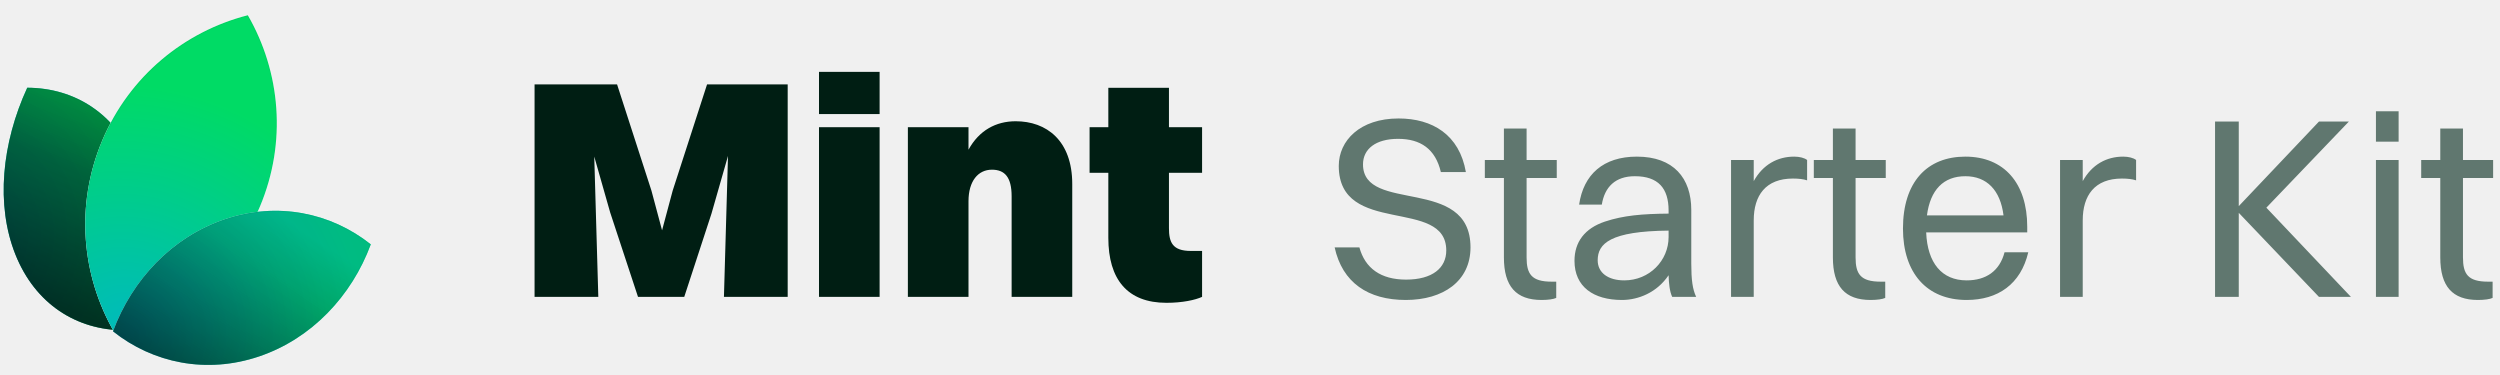
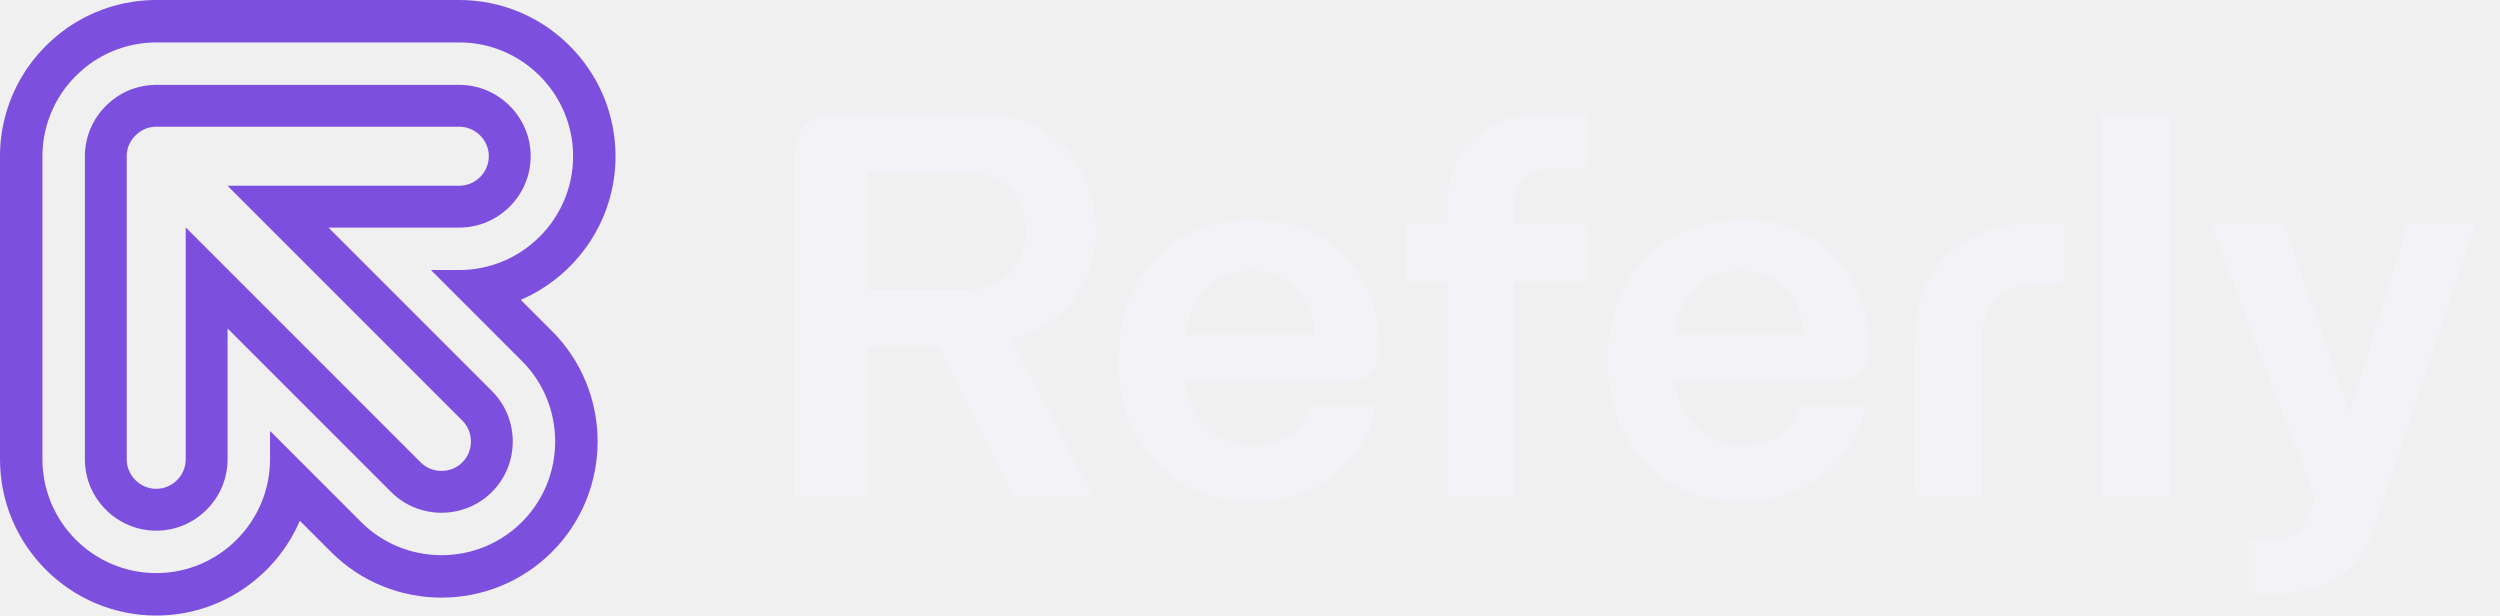
- <svg xmlns="http://www.w3.org/2000/svg" width="160" height="24" viewBox="0 0 160 24" fill="none">
-   <path d="M7.953 21.139C4.896 21.13 2.255 19.458 0.987 16.29C-0.28 13.121 0.109 9.163 1.744 5.615C4.801 5.624 7.442 7.296 8.71 10.465C9.977 13.633 9.588 17.591 7.953 21.139Z" fill="white" />
-   <path d="M7.953 21.139C4.896 21.13 2.255 19.458 0.987 16.29C-0.28 13.121 0.109 9.163 1.744 5.615C4.801 5.624 7.442 7.296 8.71 10.465C9.977 13.633 9.588 17.591 7.953 21.139Z" fill="url(#paint0_radial_115_86)" />
-   <path d="M7.953 21.139C4.896 21.13 2.255 19.458 0.987 16.29C-0.28 13.121 0.109 9.163 1.744 5.615C4.801 5.624 7.442 7.296 8.71 10.465C9.977 13.633 9.588 17.591 7.953 21.139Z" fill="black" fill-opacity="0.5" style="mix-blend-mode:hard-light" />
-   <path d="M7.953 21.139C4.896 21.13 2.255 19.458 0.987 16.29C-0.28 13.121 0.109 9.163 1.744 5.615C4.801 5.624 7.442 7.296 8.71 10.465C9.977 13.633 9.588 17.591 7.953 21.139Z" fill="url(#paint1_linear_115_86)" fill-opacity="0.5" style="mix-blend-mode:hard-light" />
-   <path d="M7.935 21.111C4.897 21.096 2.274 19.431 1.013 16.279C-0.248 13.124 0.136 9.182 1.762 5.643C4.8 5.659 7.423 7.324 8.684 10.476C9.945 13.63 9.561 17.572 7.935 21.111Z" stroke="url(#paint2_linear_115_86)" stroke-opacity="0.05" stroke-width="0.056" />
-   <path d="M7.31 21.257C11.354 20.221 14.884 17.375 16.628 13.236C18.373 9.097 17.945 4.587 15.86 0.976C11.816 2.012 8.287 4.858 6.542 8.998C4.797 13.137 5.225 17.646 7.31 21.257Z" fill="white" />
-   <path d="M7.31 21.257C11.354 20.221 14.884 17.375 16.628 13.236C18.373 9.097 17.945 4.587 15.86 0.976C11.816 2.012 8.287 4.858 6.542 8.998C4.797 13.137 5.225 17.646 7.31 21.257Z" fill="url(#paint3_radial_115_86)" />
-   <path d="M16.602 13.225C14.864 17.349 11.351 20.187 7.324 21.225C5.253 17.624 4.829 13.132 6.568 9.009C8.306 4.885 11.819 2.047 15.846 1.009C17.918 4.61 18.341 9.101 16.602 13.225Z" stroke="url(#paint4_linear_115_86)" stroke-opacity="0.05" stroke-width="0.056" />
-   <path d="M7.234 21.207C9.789 23.237 13.21 23.951 16.577 22.814C19.944 21.677 22.506 18.945 23.73 15.638C21.175 13.608 17.754 12.894 14.387 14.031C11.02 15.168 8.458 17.901 7.234 21.207Z" fill="white" />
-   <path d="M7.234 21.207C9.789 23.237 13.21 23.951 16.577 22.814C19.944 21.677 22.506 18.945 23.73 15.638C21.175 13.608 17.754 12.894 14.387 14.031C11.02 15.168 8.458 17.901 7.234 21.207Z" fill="url(#paint5_radial_115_86)" />
-   <path d="M7.234 21.207C9.789 23.237 13.21 23.951 16.577 22.814C19.944 21.677 22.506 18.945 23.73 15.638C21.175 13.608 17.754 12.894 14.387 14.031C11.02 15.168 8.458 17.901 7.234 21.207Z" fill="black" fill-opacity="0.2" style="mix-blend-mode:hard-light" />
-   <path d="M7.234 21.207C9.789 23.237 13.21 23.951 16.577 22.814C19.944 21.677 22.506 18.945 23.73 15.638C21.175 13.608 17.754 12.894 14.387 14.031C11.02 15.168 8.458 17.901 7.234 21.207Z" fill="url(#paint6_linear_115_86)" fill-opacity="0.5" style="mix-blend-mode:hard-light" />
-   <path d="M16.568 22.787C13.218 23.918 9.814 23.212 7.267 21.198C8.492 17.907 11.044 15.189 14.396 14.058C17.747 12.927 21.15 13.633 23.697 15.648C22.472 18.938 19.92 21.656 16.568 22.787Z" stroke="url(#paint7_linear_115_86)" stroke-opacity="0.05" stroke-width="0.056" />
-   <path d="M34.212 19V5.4H39.492L41.692 12.2L42.372 14.74L43.052 12.2L45.252 5.4H50.412V19H46.332L46.592 9.98L45.532 13.68L43.792 19H40.832L39.052 13.6L38.032 10.02L38.292 19H34.212ZM52.416 7.3V4.6H56.295V7.3H52.416ZM52.416 19V8.14H56.295V19H52.416ZM58.104 19V8.14H61.984V9.58C62.664 8.34 63.744 7.76 65.004 7.76C66.964 7.76 68.624 8.98 68.624 11.78V19H64.744V12.56C64.744 11.34 64.304 10.86 63.484 10.86C62.604 10.86 61.984 11.58 61.984 12.88V19H58.104ZM70.933 15.22V11.06H69.733V8.14H70.933V5.62H74.813V8.14H76.933V11.06H74.813V14.6C74.813 15.5 75.033 16.06 76.213 16.06H76.933V19C76.493 19.2 75.673 19.38 74.653 19.38C72.153 19.38 70.933 17.88 70.933 15.22Z" fill="#001E13" />
-   <path d="M87.232 10.519C87.232 13.687 94.112 11.229 94.112 15.832C94.112 17.994 92.364 19.198 89.971 19.198C87.562 19.198 85.912 18.093 85.417 15.832H87.001C87.364 17.169 88.371 17.895 89.987 17.895C91.671 17.895 92.561 17.152 92.561 16.03C92.561 12.598 85.681 15.155 85.681 10.618C85.681 9.001 87.034 7.582 89.509 7.582C91.671 7.582 93.403 8.621 93.816 11.014H92.215C91.868 9.529 90.912 8.886 89.476 8.886C88.057 8.886 87.232 9.529 87.232 10.519ZM96.25 16.476V11.393H95.029V10.239H96.25V8.226H97.702V10.239H99.632V11.393H97.702V16.476C97.702 17.532 98.015 18.026 99.302 18.026H99.599V19.066C99.434 19.148 99.071 19.198 98.659 19.198C97.025 19.198 96.25 18.323 96.25 16.476ZM102.516 13.093H101.064C101.345 11.162 102.615 10.024 104.76 10.024C107.103 10.024 108.242 11.393 108.242 13.44V16.888C108.242 17.895 108.324 18.521 108.555 19H107.021C106.856 18.654 106.806 18.142 106.79 17.614C106.047 18.72 104.859 19.198 103.803 19.198C101.988 19.198 100.767 18.357 100.767 16.69C100.767 15.486 101.427 14.611 102.714 14.182C103.902 13.786 105.107 13.687 106.79 13.671V13.473C106.79 12.053 106.13 11.278 104.628 11.278C103.374 11.278 102.698 11.971 102.516 13.093ZM102.252 16.657C102.252 17.465 102.929 17.944 103.952 17.944C105.569 17.944 106.79 16.674 106.79 15.172V14.759C103.061 14.793 102.252 15.585 102.252 16.657ZM110.787 19V10.239H112.239V11.591C112.833 10.519 113.774 10.024 114.83 10.024C115.176 10.024 115.49 10.107 115.655 10.239V11.542C115.407 11.46 115.094 11.427 114.747 11.427C112.998 11.427 112.239 12.515 112.239 14.1V19H110.787ZM117.305 16.476V11.393H116.084V10.239H117.305V8.226H118.757V10.239H120.688V11.393H118.757V16.476C118.757 17.532 119.071 18.026 120.358 18.026H120.655V19.066C120.49 19.148 120.127 19.198 119.714 19.198C118.081 19.198 117.305 18.323 117.305 16.476ZM129.809 16.145C129.33 18.192 127.862 19.198 125.865 19.198C123.324 19.198 121.79 17.482 121.79 14.627C121.79 11.658 123.324 10.024 125.783 10.024C128.258 10.024 129.743 11.723 129.743 14.512V14.875H123.275C123.357 16.838 124.281 17.944 125.865 17.944C127.103 17.944 127.977 17.35 128.291 16.145H129.809ZM125.783 11.278C124.38 11.278 123.539 12.152 123.324 13.786H128.225C128.027 12.169 127.152 11.278 125.783 11.278ZM131.843 19V10.239H133.295V11.591C133.889 10.519 134.829 10.024 135.885 10.024C136.232 10.024 136.545 10.107 136.71 10.239V11.542C136.463 11.46 136.149 11.427 135.803 11.427C134.054 11.427 133.295 12.515 133.295 14.1V19H131.843ZM141.763 19V7.78H143.281V13.192L148.413 7.78H150.327L145.047 13.291L150.459 19H148.413L143.281 13.621V19H141.763ZM152.06 9.067V7.12H153.512V9.067H152.06ZM152.06 19V10.239H153.512V19H152.06ZM156.178 16.476V11.393H154.957V10.239H156.178V8.226H157.63V10.239H159.56V11.393H157.63V16.476C157.63 17.532 157.943 18.026 159.23 18.026H159.527V19.066C159.362 19.148 158.999 19.198 158.587 19.198C156.953 19.198 156.178 18.323 156.178 16.476Z" fill="#002719" fill-opacity="0.6" />
+ <svg xmlns="http://www.w3.org/2000/svg" width="4159" height="1024" viewBox="0 0 4159 1024" fill="none">
+   <g clip-path="url(#clip0_147_282)">
+     <path fill-rule="evenodd" clip-rule="evenodd" d="M256.09 70.64C256.09 70.64 256.13 70.64 256.15 70.64H256.62C257.7 70.61 258.79 70.6 259.88 70.6H764.11C868.36 70.6 953.41 155.65 953.41 259.9C953.41 364.15 868.36 449.2 764.11 449.2H716.9L868.32 600.61C942.04 674.33 942.03 794.61 868.32 868.32C794.6 942.03 674.33 942.03 600.62 868.32L449.2 716.91V764.12C449.2 868.37 364.15 953.42 259.9 953.42C155.65 953.42 70.6 868.37 70.6 764.12V260.08C70.6 258.99 70.61 257.89 70.63 256.87C70.63 256.89 70.63 256.83 70.63 256.77C70.67 254.15 70.77 251.53 70.92 248.91C70.96 248.17 71.01 247.42 71.06 246.68C71.16 245.24 71.28 243.8 71.41 242.36C71.57 240.64 71.75 238.94 71.96 237.23L72.03 236.7C72.16 235.62 72.31 234.55 72.45 233.47C73.14 228.52 74.03 223.6 75.14 218.72L75.18 218.56C75.18 218.56 75.2 218.48 75.21 218.44C76.36 213.25 77.75 208.12 79.37 203.06L79.62 202.27C80.39 199.88 81.2 197.5 82.07 195.14C82.22 194.74 82.36 194.34 82.51 193.95C83.08 192.42 83.68 190.9 84.29 189.39L84.58 188.68C86.19 184.7 87.96 180.78 89.86 176.93L90.38 175.88C92.43 171.74 94.63 167.69 97 163.72L97.57 162.77C99.48 159.56 101.5 156.42 103.62 153.34L104.21 152.49C105.92 150 107.7 147.56 109.5 145.21C109.62 145.05 109.78 144.85 109.93 144.65C114.28 139 118.95 133.61 123.97 128.54C125.76 126.68 127.6 124.87 129.47 123.09C131.45 121.2 133.47 119.35 135.53 117.55C140.85 112.79 146.46 108.38 152.33 104.31L152.54 104.16C154.39 102.88 156.26 101.64 158.15 100.43C159.55 99.54 160.95 98.66 162.37 97.8C164.82 96.32 167.31 94.9 169.84 93.54L170.51 93.17C171.92 92.4 173.33 91.66 174.76 90.93C176.13 90.23 177.51 89.56 178.91 88.89C181.04 87.88 183.18 86.91 185.35 85.98L186.2 85.62C189.04 84.41 191.91 83.27 194.8 82.2C197.73 81.12 200.68 80.11 203.66 79.19L204.57 78.91C207.39 78.04 210.23 77.23 213.09 76.5C215.75 75.82 218.43 75.19 221.12 74.63C224.89 73.84 228.69 73.16 232.5 72.6C234.58 72.3 236.67 72.03 238.76 71.79L239.72 71.68C245.17 71.08 250.65 70.72 256.13 70.63M254.64 0.05C254.7 0.05 254.76 0.05 254.83 0.05H255.3C256.82 0.01 258.35 0 259.87 0H764.1C907.31 0 1023.99 116.68 1023.99 259.9C1023.99 366.84 958.93 458.99 866.34 498.81L918.23 550.69C1019.5 651.96 1019.49 816.97 918.23 918.24C816.96 1019.5 651.96 1019.5 550.69 918.24L498.81 866.36C458.99 958.95 366.84 1024.01 259.9 1024.01C116.68 1024 0 907.32 0 764.1V260.06C0 258.59 0.01 257.11 0.04 255.64C0.09 252 0.23 248.36 0.45 244.72C0.51 243.73 0.57 242.73 0.64 241.74C0.78 239.77 0.94 237.81 1.12 235.85C1.34 233.44 1.6 231.03 1.9 228.62L1.97 228.09C2.15 226.65 2.34 225.22 2.53 223.79C3.49 216.85 4.75 209.95 6.3 203.11L6.34 202.95C6.34 202.95 6.34 202.91 6.35 202.9C7.96 195.7 9.88 188.57 12.13 181.55L12.38 180.76C13.45 177.42 14.59 174.1 15.8 170.81C16 170.27 16.2 169.73 16.4 169.18C17.19 167.06 18.02 164.95 18.87 162.85L19.16 162.14C21.43 156.55 23.9 151.04 26.58 145.63L27.1 144.58C29.97 138.77 33.08 133.07 36.4 127.5L36.97 126.55C39.66 122.05 42.49 117.63 45.47 113.31L46.05 112.46C48.43 109 50.9 105.6 53.45 102.27C53.62 102.04 53.8 101.81 53.98 101.58C60.07 93.66 66.65 86.12 73.66 79C75.99 76.63 78.34 74.28 80.74 71.99C83.33 69.52 85.98 67.11 88.66 64.73C96.1 58.12 103.92 51.94 112.1 46.27L112.31 46.12C114.85 44.36 117.43 42.65 120.04 40.98C121.95 39.75 123.87 38.55 125.81 37.38C129.2 35.33 132.65 33.37 136.13 31.48L136.8 31.11C138.77 30.04 140.76 29 142.76 27.98C144.66 27.01 146.58 26.07 148.51 25.15C151.49 23.73 154.5 22.37 157.54 21.07L158.39 20.71C162.34 19.02 166.33 17.44 170.37 15.95C174.45 14.45 178.57 13.04 182.73 11.75L183.64 11.47C187.57 10.25 191.53 9.14 195.51 8.11C199.19 7.16 202.89 6.3 206.61 5.53C211.82 4.44 217.06 3.5 222.33 2.73C225.21 2.31 228.09 1.94 230.99 1.62L231.95 1.52C239.5 0.68 247.08 0.19 254.68 0.06L254.64 0.05Z" fill="#7D4FDF" />
+     <path fill-rule="evenodd" clip-rule="evenodd" d="M233.83 218.45C234.18 218.22 234.54 218 234.9 217.78C235.43 217.46 235.95 217.16 236.49 216.87L237.38 216.39C237.68 216.23 237.93 216.1 238.23 215.94C238.55 215.78 238.86 215.62 239.18 215.47C239.61 215.26 240.02 215.08 240.49 214.88L241.34 214.52C242 214.24 242.63 213.99 243.26 213.76C243.9 213.52 244.48 213.32 245.16 213.11L246.07 212.83C246.72 212.63 247.33 212.45 247.94 212.3C248.59 212.13 249.21 211.99 249.84 211.86H249.89C250.86 211.63 251.78 211.47 252.7 211.34C253.19 211.26 253.64 211.21 254.15 211.15L255.11 211.04C256.31 210.91 257.43 210.84 258.55 210.82C258.62 210.82 258.69 210.82 258.77 210.82H259.24C259.46 210.81 259.65 210.81 259.88 210.81H764.11C790.97 210.81 813.19 233.03 813.19 259.89C813.19 286.75 790.97 308.97 764.11 308.97H378.39L769.17 699.75C788.16 718.74 788.16 750.17 769.17 769.16C750.18 788.15 718.75 788.15 699.76 769.16L308.98 378.39V764.11C308.98 790.97 286.76 813.19 259.9 813.19C233.04 813.19 210.82 790.97 210.82 764.11V260.07C210.82 259.82 210.82 259.61 210.82 259.37C210.82 259.19 210.82 259.02 210.82 258.85C210.82 258.27 210.85 257.78 210.88 257.26C210.89 257.02 210.91 256.72 210.93 256.41C210.95 256.04 210.98 255.66 211.02 255.29C211.05 254.94 211.08 254.65 211.13 254.3L211.2 253.77C211.24 253.41 211.29 253.04 211.35 252.68C211.48 251.7 211.66 250.74 211.9 249.7L211.94 249.54C211.99 249.33 212.04 249.13 212.08 248.92C212.32 247.8 212.58 246.85 212.93 245.76L213.18 244.97C213.35 244.42 213.54 243.9 213.72 243.39C213.75 243.3 213.79 243.2 213.83 243.1C213.96 242.75 214.1 242.4 214.24 242.05L214.53 241.34C214.86 240.52 215.17 239.83 215.56 239.04L216.08 237.99C216.5 237.14 216.89 236.42 217.38 235.61L217.95 234.66C218.35 234 218.7 233.45 219.14 232.81L219.73 231.96C220.1 231.42 220.43 230.97 220.81 230.47C220.89 230.36 220.98 230.25 221.06 230.14C221.97 228.95 222.81 228 223.87 226.93L224.49 226.3C225.05 225.7 225.62 225.14 226.24 224.55C226.93 223.87 227.6 223.28 228.31 222.69L228.41 222.6C229.67 221.43 230.81 220.51 232.22 219.53L232.43 219.38C232.91 219.05 233.36 218.75 233.82 218.46L233.86 218.43L233.83 218.45ZM196.23 159.86C197.11 159.3 197.99 158.75 198.88 158.2C200.39 157.29 201.93 156.41 203.49 155.57L204.16 155.2C205 154.74 205.85 154.3 206.71 153.86C207.55 153.43 208.39 153.02 209.24 152.62C210.52 152.02 211.8 151.43 213.1 150.88L213.95 150.52C215.68 149.78 217.42 149.09 219.19 148.44C220.96 147.79 222.74 147.18 224.54 146.62L225.45 146.34C227.16 145.81 228.89 145.32 230.62 144.88C232.27 144.46 233.93 144.07 235.6 143.72C237.93 143.23 240.28 142.8 242.64 142.46C243.92 142.27 245.21 142.1 246.5 141.96L247.46 141.86C250.75 141.5 254.05 141.28 257.36 141.23C257.4 141.23 257.44 141.23 257.48 141.23H257.95C258.6 141.21 259.24 141.2 259.89 141.2H764.12C829.4 141.2 882.82 194.62 882.82 259.9C882.82 325.18 829.4 378.6 764.12 378.6H546.47L818.4 650.53C864.56 696.69 864.56 772.24 818.4 818.4C772.24 864.56 696.7 864.55 650.54 818.4L378.61 546.47V764.12C378.61 829.4 325.19 882.82 259.91 882.82C194.63 882.82 141.21 829.4 141.21 764.12V260.08C141.21 259.4 141.21 258.73 141.23 258.09C141.23 258.03 141.23 257.92 141.23 257.82C141.25 256.24 141.31 254.66 141.41 253.12C141.44 252.63 141.47 252.11 141.51 251.6C141.57 250.69 141.65 249.79 141.73 248.88C141.83 247.86 141.94 246.85 142.06 245.84L142.13 245.31C142.22 244.59 142.32 243.87 142.42 243.15C142.83 240.19 143.37 237.25 144.03 234.33L144.07 234.17C144.09 234.08 144.11 233.98 144.13 233.89C144.82 230.74 145.66 227.64 146.64 224.57L146.89 223.78C147.36 222.31 147.87 220.84 148.37 219.46C148.45 219.25 148.55 218.97 148.65 218.69C149 217.76 149.36 216.83 149.74 215.91L150.03 215.2C150.99 212.83 152.04 210.5 153.17 208.21L153.69 207.16C154.91 204.69 156.22 202.29 157.63 199.92L158.2 198.97C159.34 197.06 160.54 195.19 161.8 193.36L162.39 192.51C163.41 191.02 164.48 189.55 165.58 188.12C165.68 187.98 165.79 187.84 165.9 187.7C168.54 184.27 171.36 181.04 174.4 177.97L174.46 177.91C175.68 176.63 176.93 175.39 178.21 174.18C179.53 172.91 180.88 171.68 182.26 170.48C185.52 167.54 188.94 164.84 192.56 162.33L192.77 162.18C193.92 161.38 195.08 160.61 196.26 159.86H196.23Z" fill="#7D4FDF" />
+   </g>
+   <path d="M1321.4 819V262.2C1321.4 214.2 1346.2 188.6 1395 188.6H1625.4C1741.4 188.6 1823 266.2 1823 384.6C1823 479.8 1763 543.8 1682.2 564.6L1815.8 818.2C1819 823 1815.8 827 1810.2 827H1692.6C1687.8 827 1685.4 825.4 1683 819.8L1561.4 577.4H1443.8V819C1443.8 825.4 1442.2 827 1435.8 827H1328.6C1323 827 1321.4 825.4 1321.4 819ZM1443.8 482.2H1607C1671 482.2 1706.2 441.4 1706.2 384.6C1706.2 328.6 1671 286.2 1610.2 286.2H1443.8V482.2ZM2186.32 675.8H2279.12C2285.52 675.8 2287.12 677.4 2287.12 683.8C2287.12 707 2240.72 834.2 2083.12 834.2C1950.32 834.2 1860.72 741.4 1860.72 598.2C1860.72 458.2 1952.72 365.4 2081.52 365.4C2223.92 365.4 2295.12 467 2295.12 579C2295.12 618.2 2273.52 633.4 2237.52 633.4H1971.12C1979.12 695 2020.72 740.6 2083.92 740.6C2130.32 740.6 2164.72 719.8 2176.72 683.8C2179.12 677.4 2180.72 675.8 2186.32 675.8ZM1971.92 556.6H2186.32C2184.72 499.8 2148.72 450.2 2079.92 450.2C2021.52 450.2 1979.12 493.4 1971.92 556.6ZM2408.14 819.8V468.6H2346.54C2340.14 468.6 2338.54 467 2338.54 460.6V379.8C2338.54 373.4 2340.14 371.8 2346.54 371.8H2408.14V339C2408.14 247 2472.14 188.6 2568.94 188.6H2633.74C2639.34 188.6 2641.74 190.2 2641.74 196.6V272.6C2641.74 279 2639.34 280.6 2633.74 280.6H2578.54C2544.94 280.6 2518.54 300.6 2518.54 341.4V371.8H2633.74C2639.34 371.8 2641.74 373.4 2641.74 379.8V460.6C2641.74 467 2639.34 468.6 2633.74 468.6H2518.54V819.8C2518.54 825.4 2516.94 827 2510.54 827H2416.14C2409.74 827 2408.14 825.4 2408.14 819.8ZM3000.38 675.8H3093.18C3099.58 675.8 3101.18 677.4 3101.18 683.8C3101.18 707 3054.78 834.2 2897.18 834.2C2764.38 834.2 2674.78 741.4 2674.78 598.2C2674.78 458.2 2766.78 365.4 2895.58 365.4C3037.98 365.4 3109.18 467 3109.18 579C3109.18 618.2 3087.58 633.4 3051.58 633.4H2785.18C2793.18 695 2834.78 740.6 2897.98 740.6C2944.38 740.6 2978.78 719.8 2990.78 683.8C2993.18 677.4 2994.78 675.8 3000.38 675.8ZM2785.98 556.6H3000.38C2998.78 499.8 2962.78 450.2 2893.98 450.2C2835.58 450.2 2793.18 493.4 2785.98 556.6ZM3186.02 819V565.4C3186.02 443 3267.62 371.8 3381.22 371.8H3426.82C3432.42 371.8 3434.02 373.4 3434.02 379.8V463.8C3434.02 470.2 3432.42 471.8 3426.82 471.8H3389.22C3334.02 471.8 3296.42 505.4 3296.42 567.8V819C3296.42 825.4 3294.82 827 3289.22 827H3193.22C3187.62 827 3186.02 825.4 3186.02 819ZM3496.18 819V196.6C3496.18 190.2 3497.78 188.6 3503.38 188.6H3600.98C3606.58 188.6 3608.98 190.2 3608.98 196.6V819C3608.98 825.4 3606.58 827 3600.98 827H3503.38C3497.78 827 3496.18 825.4 3496.18 819ZM3740.9 979V904.6C3740.9 898.2 3742.5 896.6 3748.1 896.6H3782.5C3812.1 896.6 3831.3 884.6 3840.1 858.2L3850.5 827L3680.9 380.6C3678.5 375 3680.9 371.8 3687.3 371.8H3792.9C3798.5 371.8 3800.1 374.2 3802.5 379.8L3908.9 685.4L4003.3 379.8C4004.9 374.2 4007.3 371.8 4012.9 371.8H4108.9C4115.3 371.8 4116.9 375 4115.3 380.6L3956.1 859.8C3932.1 941.4 3883.3 987 3788.9 987H3748.1C3742.5 987 3740.9 985.4 3740.9 979Z" fill="#F3F2F7" />
  <defs>
-     <radialGradient id="paint0_radial_115_86" cx="0" cy="0" r="1" gradientUnits="userSpaceOnUse" gradientTransform="translate(-3.00503 15.023) rotate(-10.029) scale(17.9572 17.784)">
-       <stop stop-color="#00B0BB" />
-       <stop offset="1" stop-color="#00DB65" />
-     </radialGradient>
-     <linearGradient id="paint1_linear_115_86" x1="7.39" y1="4.813" x2="1.63" y2="18.689" gradientUnits="userSpaceOnUse">
-       <stop stop-color="#18E299" />
-       <stop offset="1" />
-     </linearGradient>
-     <linearGradient id="paint2_linear_115_86" x1="7.948" y1="8.016" x2="1.761" y2="18.746" gradientUnits="userSpaceOnUse">
-       <stop />
-       <stop offset="1" stop-opacity="0" />
-     </linearGradient>
-     <radialGradient id="paint3_radial_115_86" cx="0" cy="0" r="1" gradientUnits="userSpaceOnUse" gradientTransform="translate(8.11404 20.8822) rotate(-75.7542) scale(21.6246 23.7772)">
-       <stop stop-color="#00BBBB" />
-       <stop offset="0.713" stop-color="#00DB65" />
-     </radialGradient>
-     <linearGradient id="paint4_linear_115_86" x1="7.602" y1="5.871" x2="15.556" y2="16.372" gradientUnits="userSpaceOnUse">
-       <stop />
-       <stop offset="1" stop-opacity="0" />
-     </linearGradient>
-     <radialGradient id="paint5_radial_115_86" cx="0" cy="0" r="1" gradientUnits="userSpaceOnUse" gradientTransform="translate(7.84537 21.5181) rotate(-20.3525) scale(18.5603 17.32)">
-       <stop stop-color="#00B0BB" />
-       <stop offset="1" stop-color="#00DB65" />
-     </radialGradient>
-     <linearGradient id="paint6_linear_115_86" x1="16.808" y1="13.007" x2="10.041" y2="22.994" gradientUnits="userSpaceOnUse">
-       <stop stop-color="#00B1BC" />
-       <stop offset="1" />
-     </linearGradient>
-     <linearGradient id="paint7_linear_115_86" x1="16.808" y1="13.007" x2="14.169" y2="23.841" gradientUnits="userSpaceOnUse">
-       <stop />
-       <stop offset="1" stop-opacity="0" />
-     </linearGradient>
+     <clipPath id="clip0_147_282">
+       <rect width="1024" height="1024" fill="white" />
+     </clipPath>
  </defs>
</svg>
